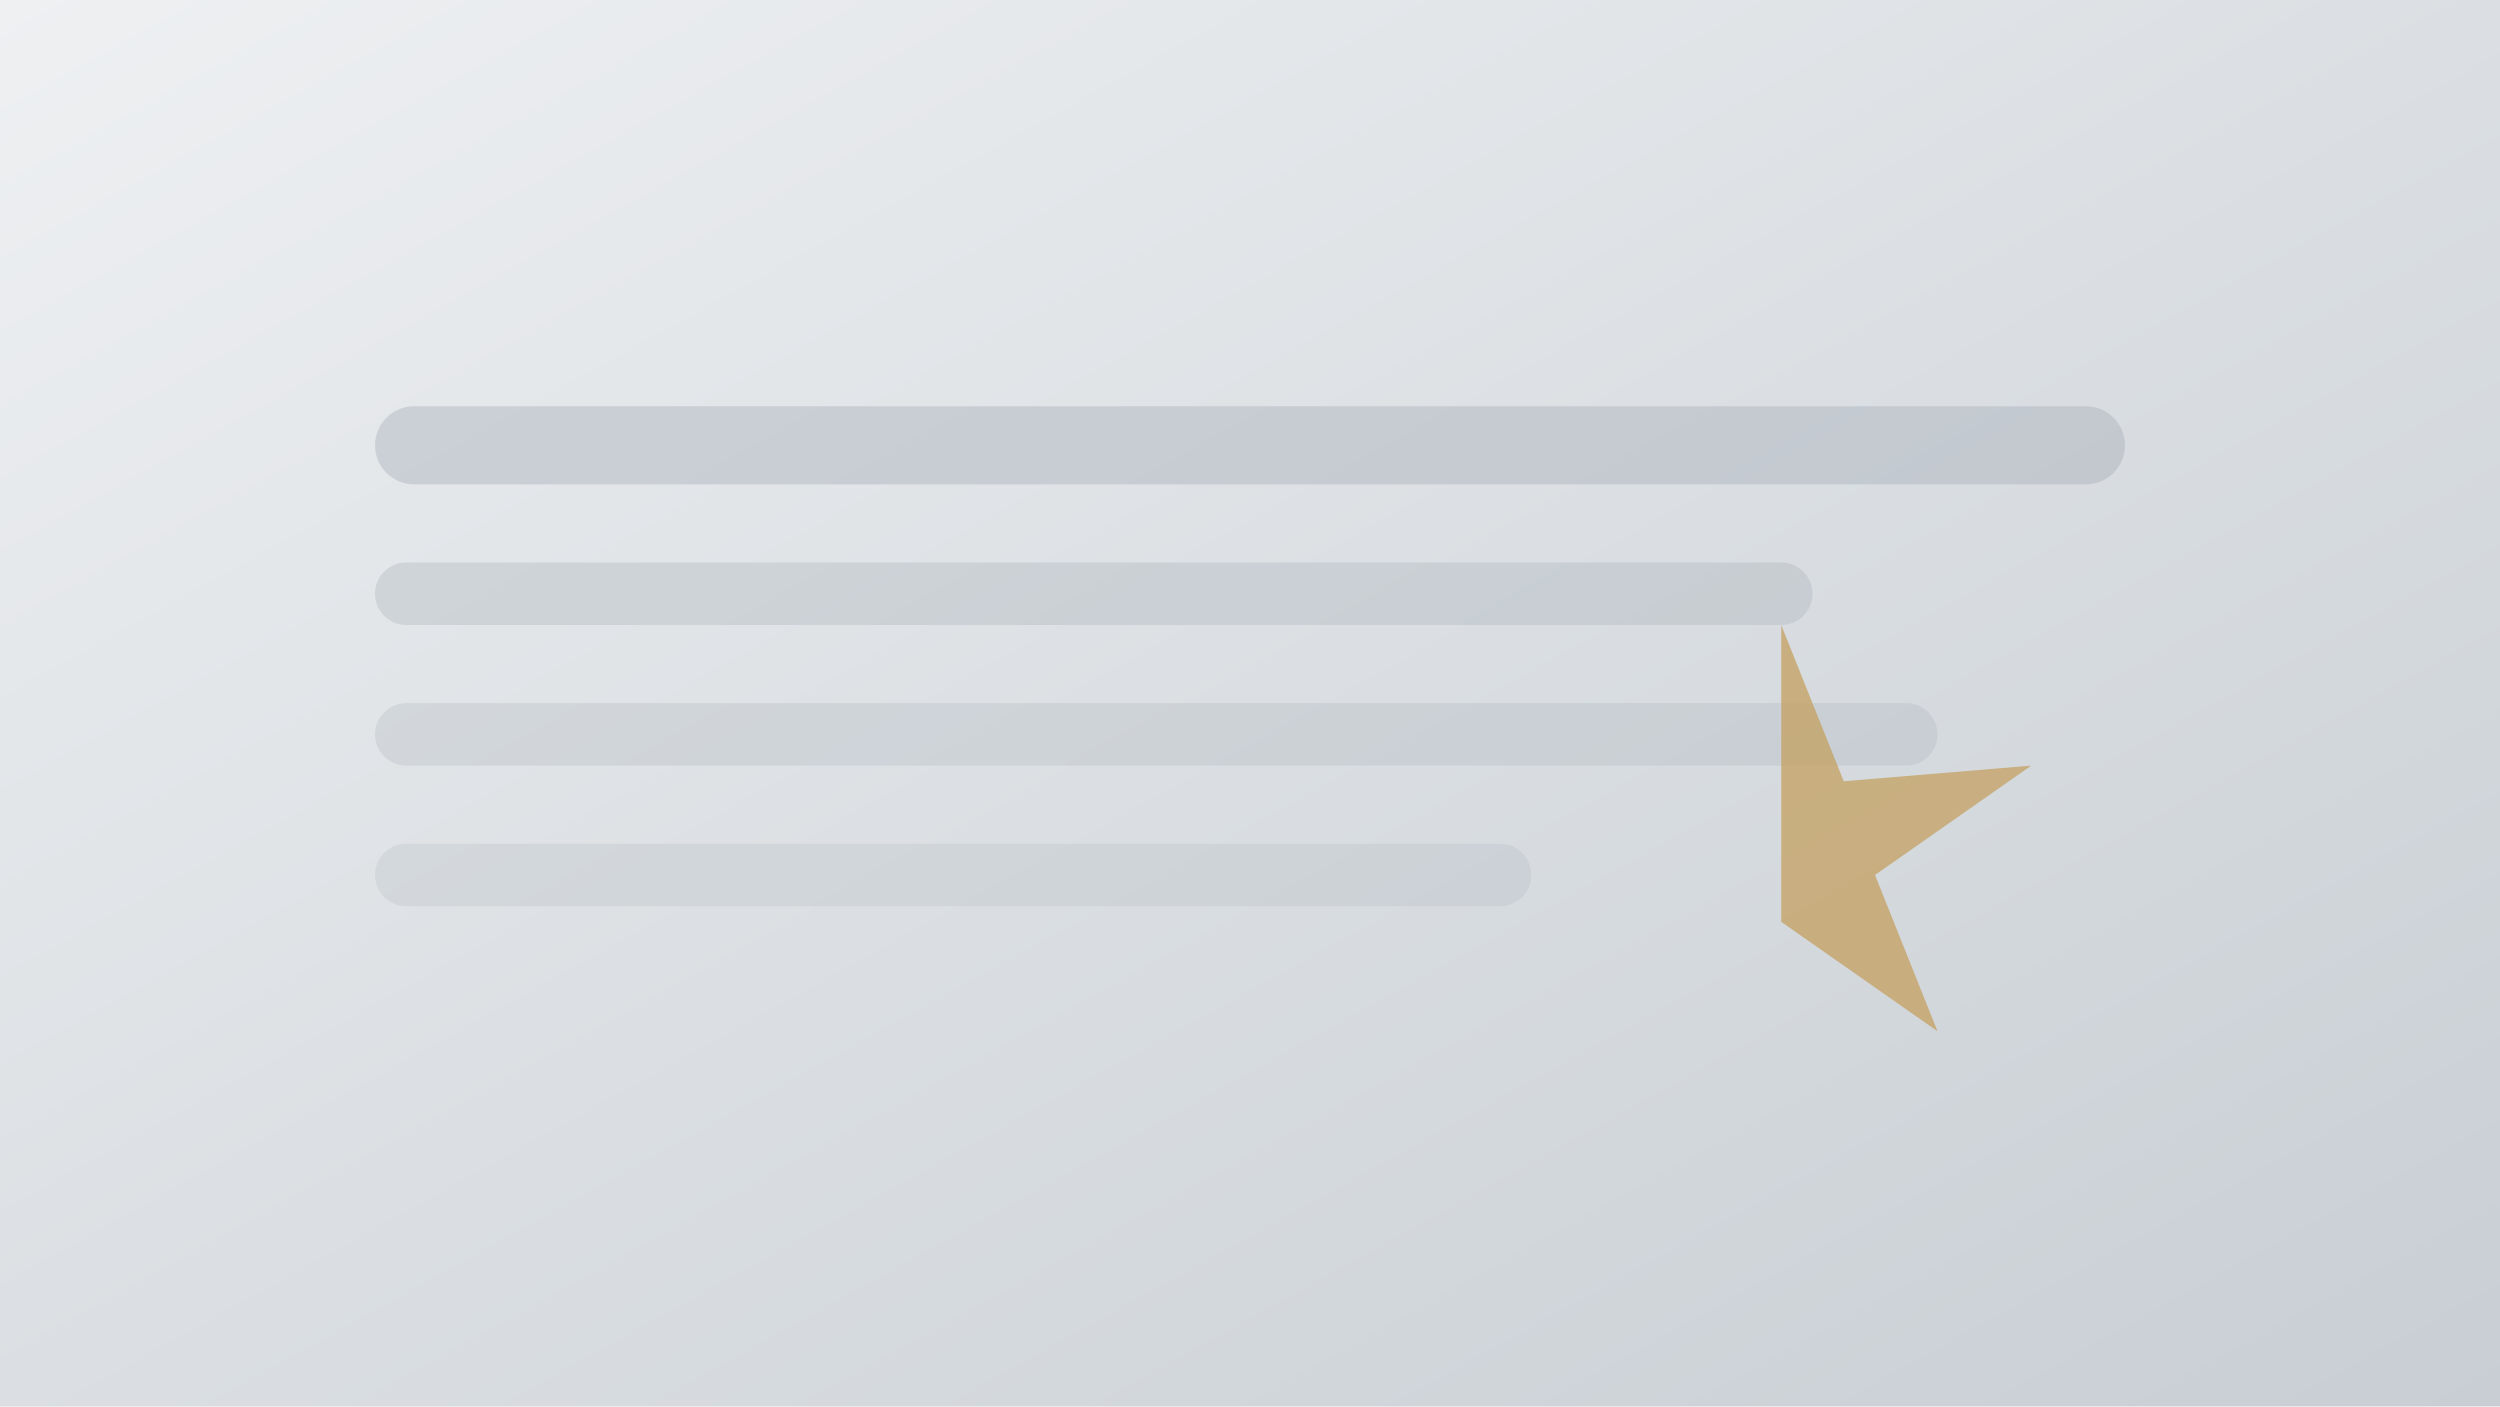
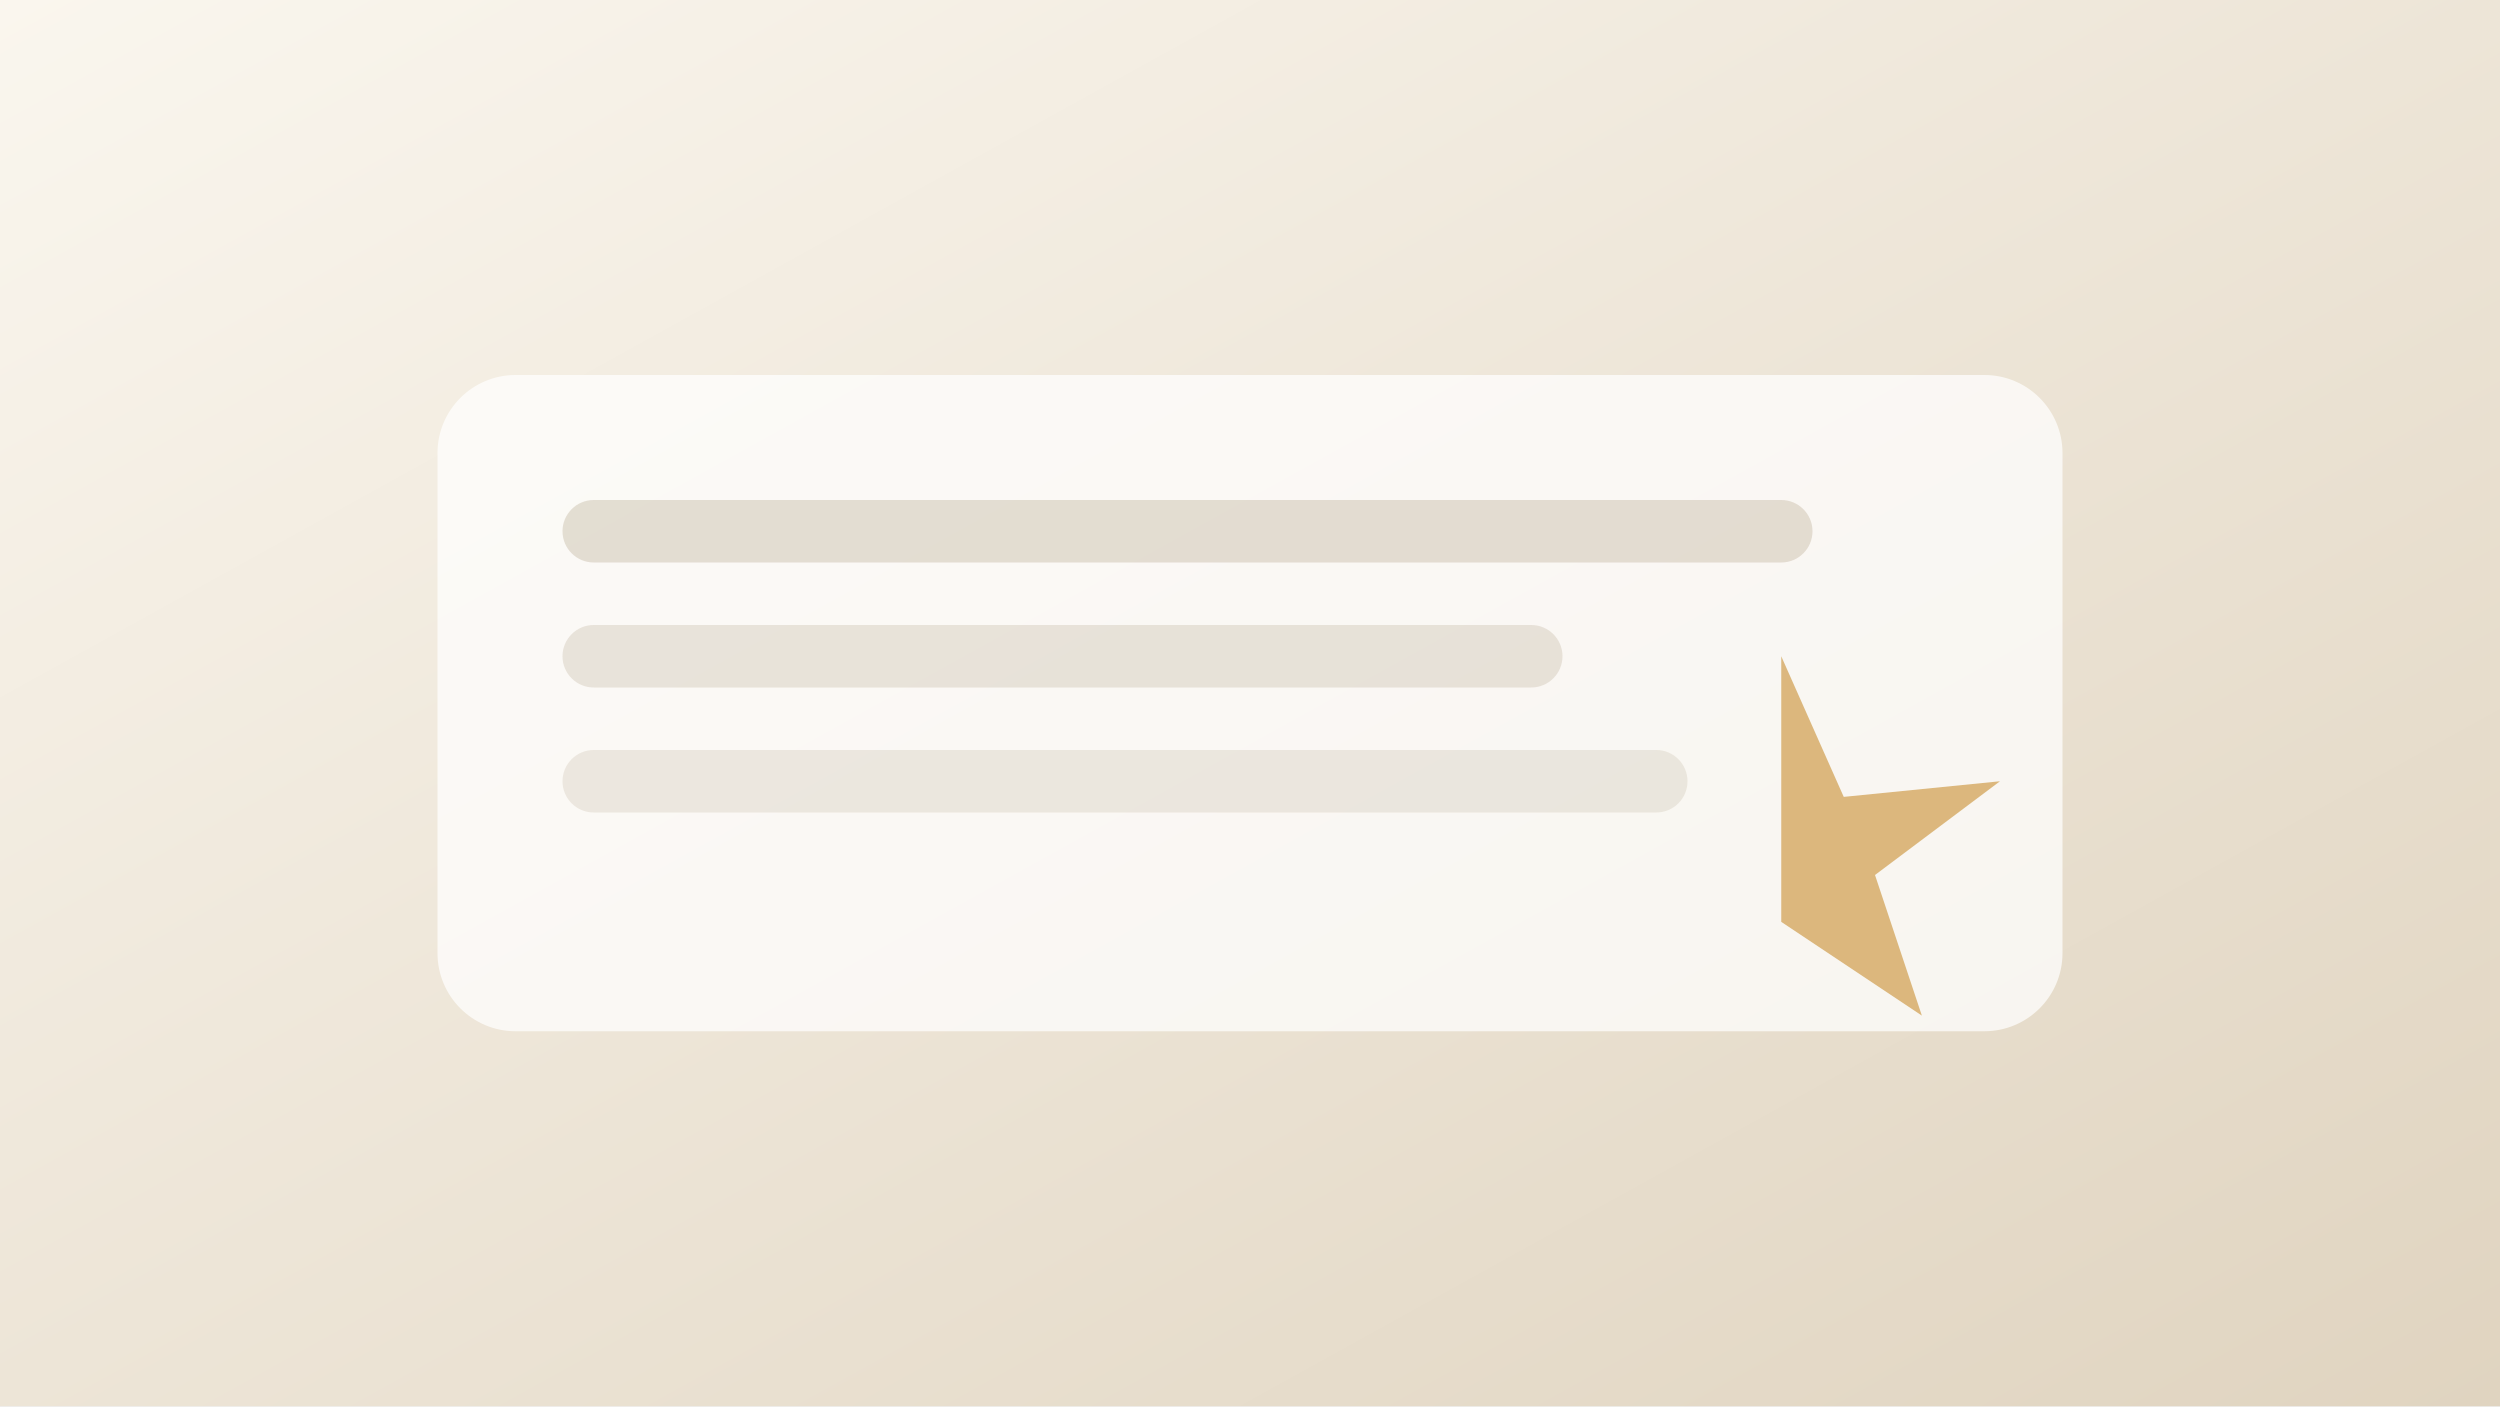
<svg xmlns="http://www.w3.org/2000/svg" viewBox="0 0 320 180" role="img">
  <defs>
    <linearGradient id="g" x1="0" y1="0" x2="1" y2="1">
-       <stop offset="0" stop-color="#eef0f2" />
-       <stop offset="1" stop-color="#c8ced4" />
+       <stop offset="0" stop-color="#faf6ee" />
+       <stop offset="1" stop-color="#e0d4c0" />
    </linearGradient>
  </defs>
  <rect width="320" height="180" fill="url(#g)" />
-   <rect x="48" y="52" width="224" height="10" rx="5" fill="#9aa4ae" opacity="0.35" />
-   <rect x="48" y="72" width="184" height="8" rx="4" fill="#9aa4ae" opacity="0.28" />
-   <rect x="48" y="90" width="200" height="8" rx="4" fill="#9aa4ae" opacity="0.22" />
-   <rect x="48" y="108" width="148" height="8" rx="4" fill="#9aa4ae" opacity="0.18" />
-   <path d="M228 118 l20 14 l-8 -20 l20 -14 l-24 2 l-8 -20Z" fill="#c4a060" opacity="0.75" />
+   <rect x="56" y="48" width="208" height="84" rx="10" fill="#fff" opacity="0.72" />
+   <rect x="72" y="64" width="160" height="8" rx="4" fill="#b8a890" opacity="0.35" />
+   <rect x="72" y="80" width="128" height="8" rx="4" fill="#b8a890" opacity="0.28" />
+   <rect x="72" y="96" width="144" height="8" rx="4" fill="#b8a890" opacity="0.22" />
+   <path d="M228 118 l18 12 l-6 -18 l16 -12 l-20 2 l-8 -18Z" fill="#d4a860" opacity="0.8" />
</svg>
